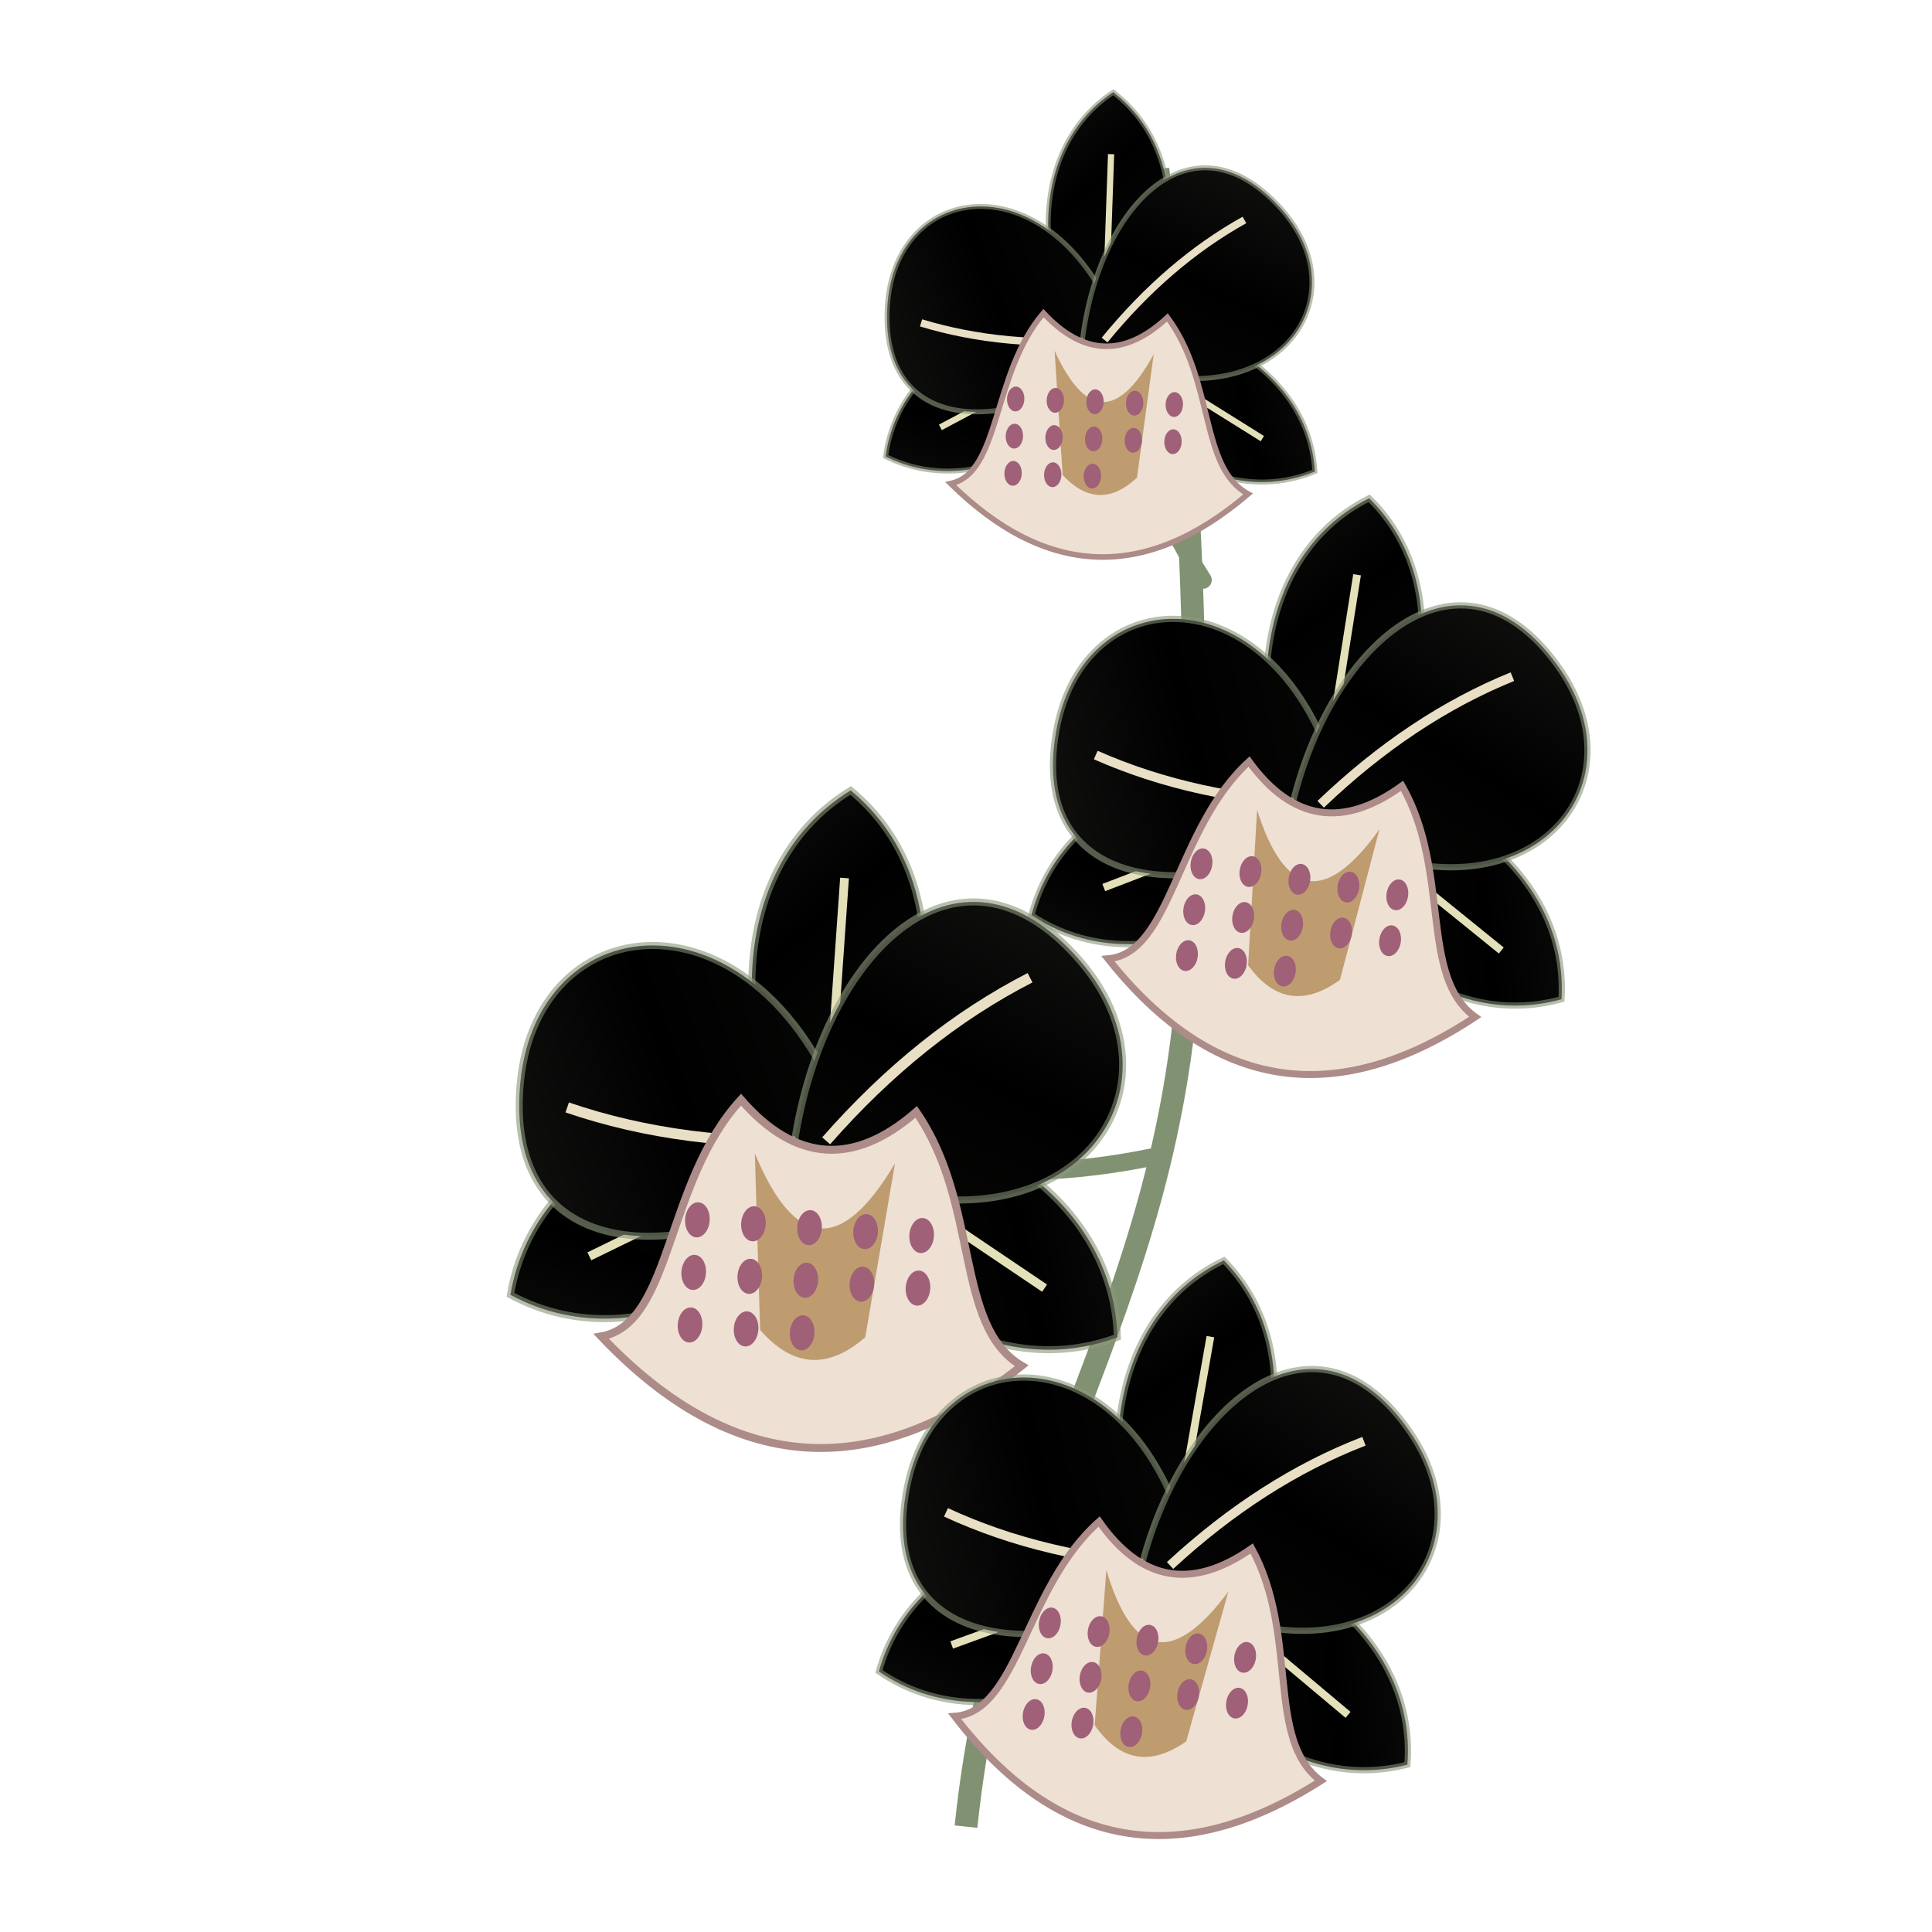
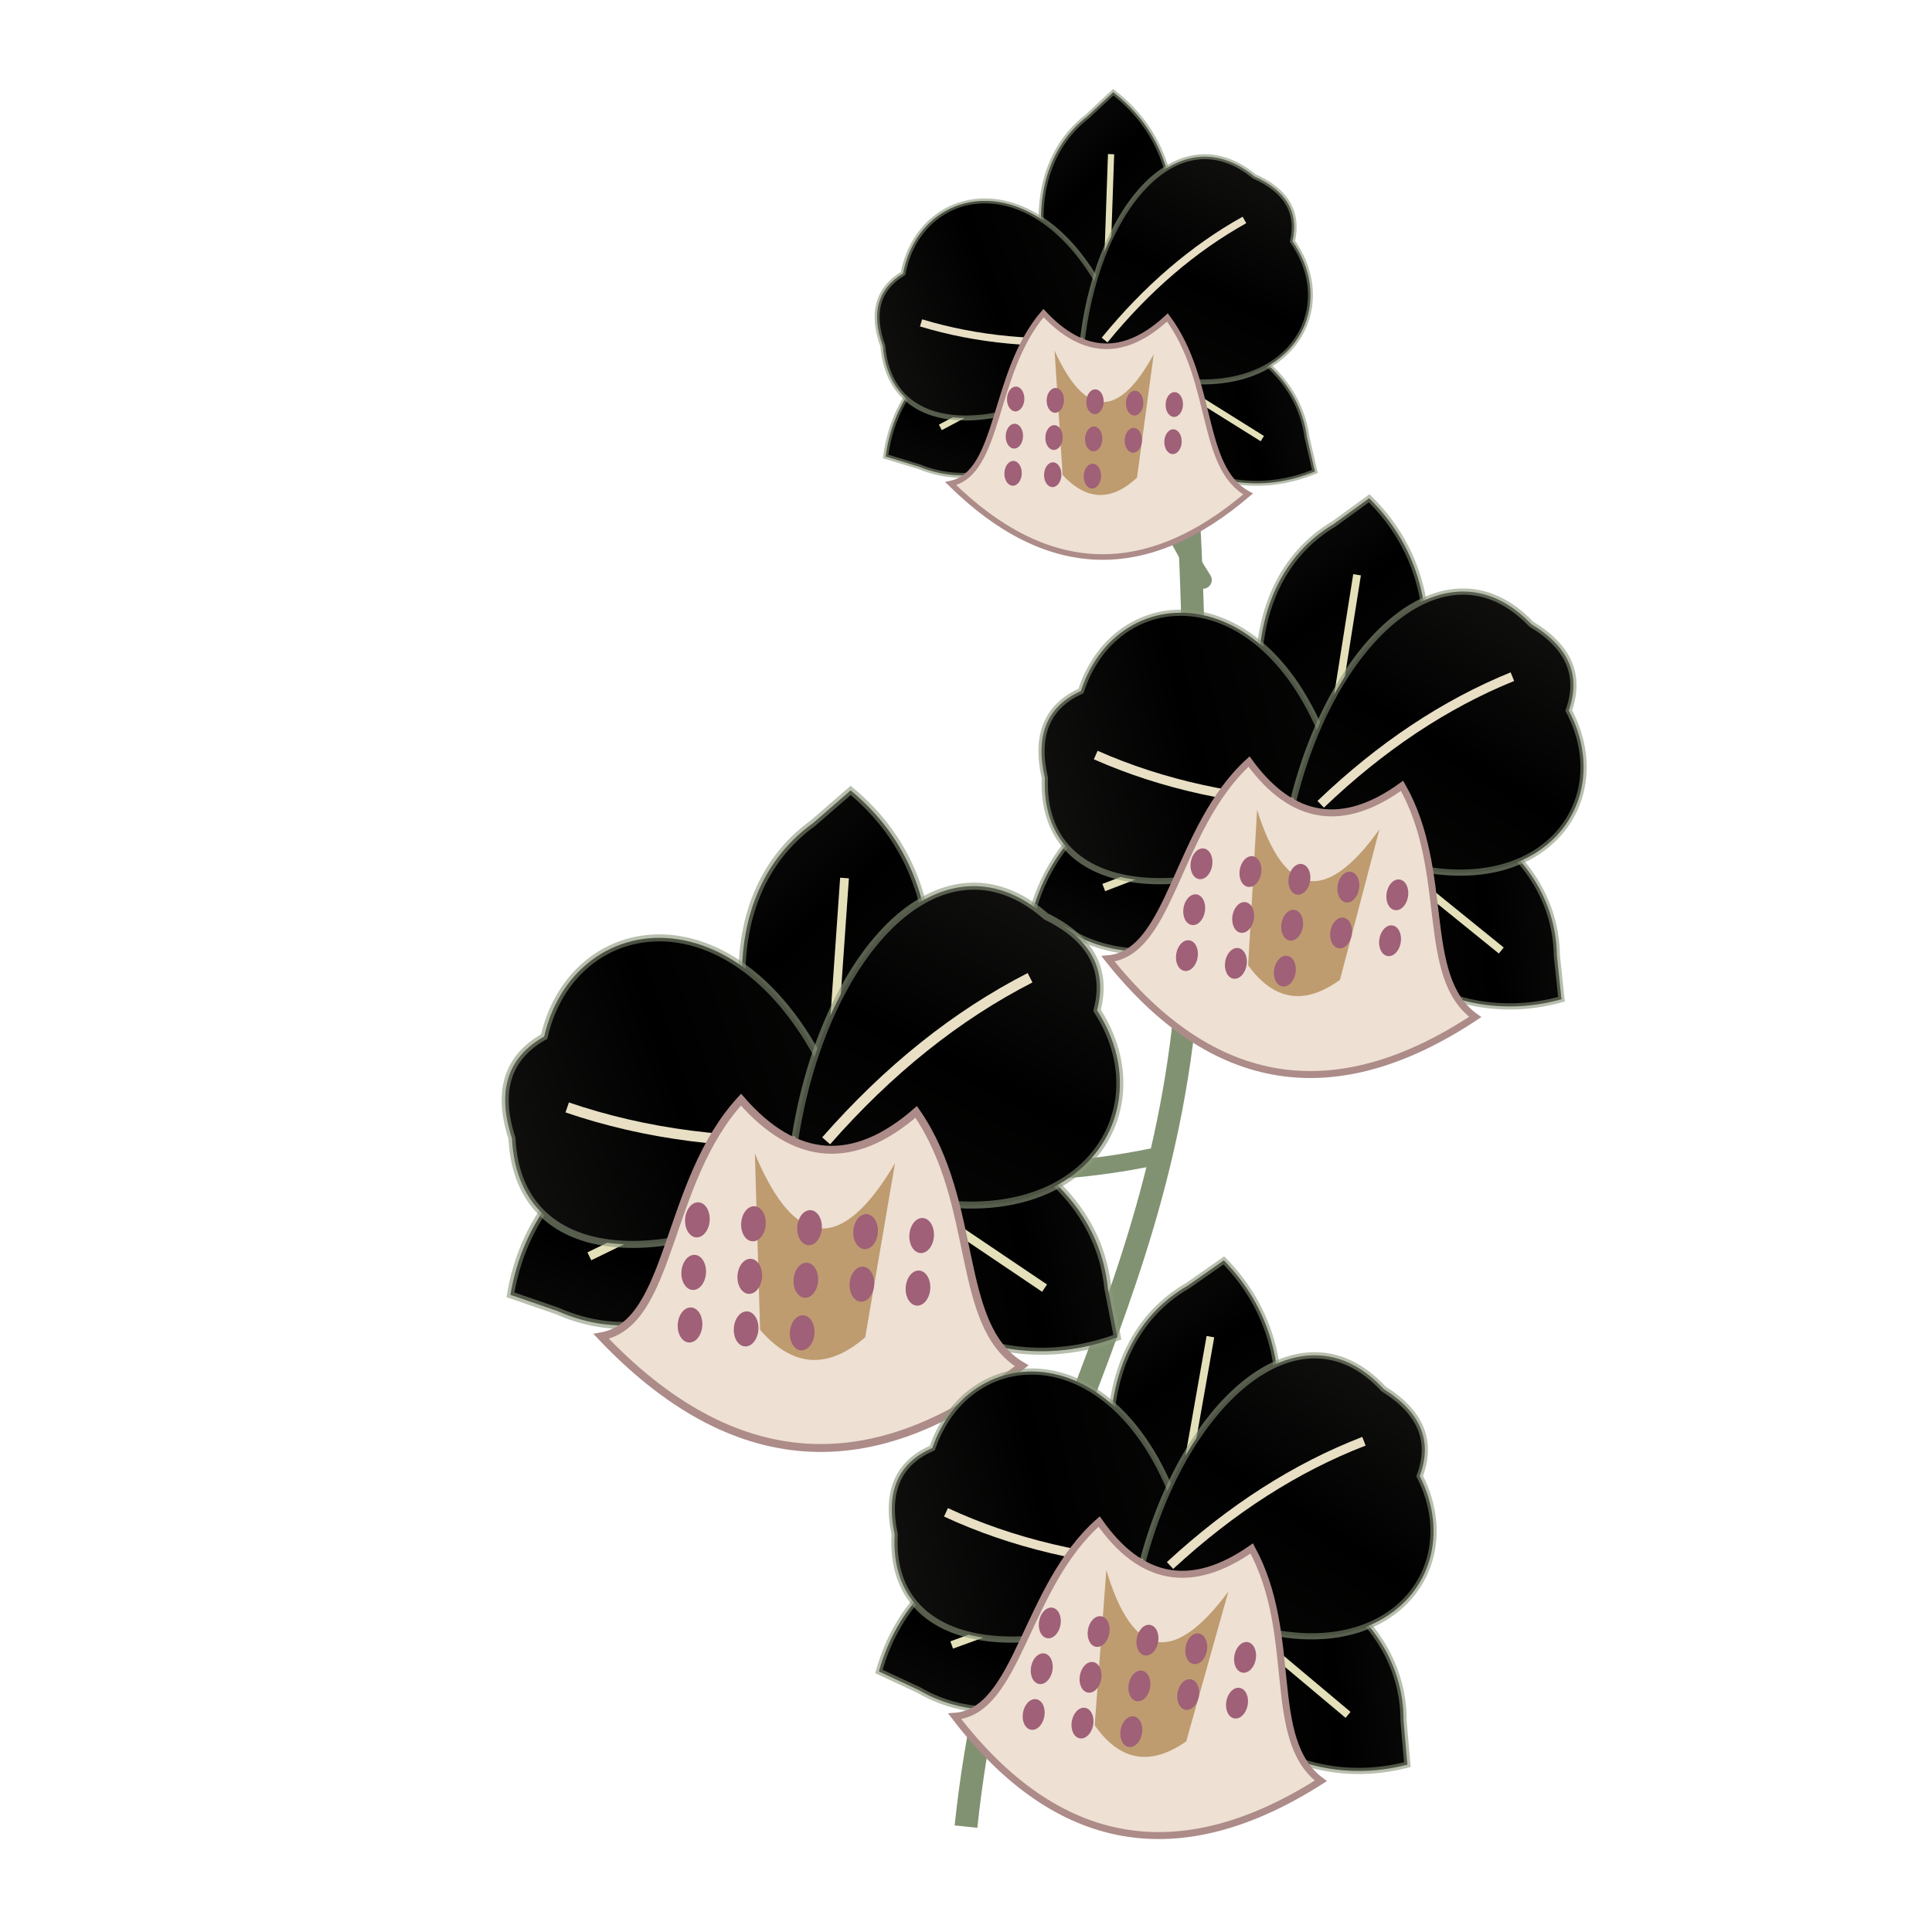
<svg xmlns="http://www.w3.org/2000/svg" width="110" height="110" viewBox="0 0 110 110">
  <defs>
    <linearGradient id="cymbidium-petal-0" gradientUnits="userSpaceOnUse" x1="-20" y1="-20" x2="7" y2="7">
      <stop offset="0" stop-color="#fff8e7" />
      <stop offset=".48" stop-color="__COLOR__" />
      <stop offset="1" stop-color="#68765b" />
    </linearGradient>
    <linearGradient id="cymbidium-petal-1" gradientUnits="userSpaceOnUse" x1="-21" y1="-21" x2="12" y2="12">
      <stop offset="0" stop-color="#fff8e7" />
      <stop offset=".48" stop-color="__COLOR__" />
      <stop offset="1" stop-color="#68765b" />
    </linearGradient>
    <g id="sepal">
-       <path d="M0 3C-6 -4 -7 -15 0 -20C7 -15 6 -4 0 3Z" fill="__COLOR__" stroke-opacity=".62" stroke="#8c987d" stroke-width=".4" />
-       <path d="M0 3C-6 -4 -7 -15 0 -20C7 -15 6 -4 0 3Z" fill="url(#cymbidium-petal-0)" opacity=".14" />
+       <path d="M0 3C-5.5 -3 -8 -13 -2 -18Q-1 -19 0 -20C7 -15 6.8 -5 0 3Z" fill="__COLOR__" stroke-opacity=".62" stroke="#8c987d" stroke-width=".4" />
+       <path d="M0 3C-5.5 -3 -8 -13 -2 -18Q-1 -19 0 -20C7 -15 6.8 -5 0 3Z" fill="url(#cymbidium-petal-0)" opacity=".14" />
      <path d="M0 0V-15" fill="none" stroke="#e4e1ba" stroke-width=".5" />
    </g>
    <g id="inner-petal">
-       <path d="M0 2C-10 -3 -15 -13 -5 -17C5 -21 12 -9 0 2Z" fill="__COLOR__" stroke-opacity=".62" stroke="#8c987d" stroke-width=".4" />
-       <path d="M0 2C-10 -3 -15 -13 -5 -17C5 -21 12 -9 0 2Z" fill="url(#cymbidium-petal-1)" opacity=".14" />
+       <path d="M0 2C-10 -3 -15 -12 -8 -16Q-5 -19 -2 -17C6 -19 12 -9 0 2Z" fill="__COLOR__" stroke-opacity=".62" stroke="#8c987d" stroke-width=".4" />
+       <path d="M0 2C-10 -3 -15 -12 -8 -16Q-5 -19 -2 -17C6 -19 12 -9 0 2Z" fill="url(#cymbidium-petal-1)" opacity=".14" />
      <path d="M0 0Q-4 -7 -5 -14" fill="none" stroke="#e8dfc5" stroke-width=".6" />
    </g>
    <g id="flower">
      <use href="#sepal" />
      <use href="#sepal" transform="rotate(120)" />
      <use href="#sepal" transform="rotate(240)" />
      <use href="#inner-petal" transform="rotate(-67)" />
      <use href="#inner-petal" transform="rotate(67)" />
      <path d="M-5 -2C-9 3 -8 11 -12 12Q0 23 12 12C8 10 9 3 5 -2Q0 3 -5 -2Z" fill="#eee0d3" stroke="#ac8b88" stroke-width=".45" />
      <path d="M-4 1Q0 9 4 1L3 11Q0 14 -3 11Z" fill="#be9c70" />
      <g fill="#9f6078">
        <ellipse cx="-7.0" cy="5" rx=".7" ry="1" />
        <ellipse cx="-3.8" cy="5" rx=".7" ry="1" />
        <ellipse cx="-0.6" cy="5" rx=".7" ry="1" />
        <ellipse cx="2.6" cy="5" rx=".7" ry="1" />
        <ellipse cx="5.8" cy="5" rx=".7" ry="1" />
        <ellipse cx="-7.0" cy="8" rx=".7" ry="1" />
        <ellipse cx="-3.8" cy="8" rx=".7" ry="1" />
        <ellipse cx="-0.6" cy="8" rx=".7" ry="1" />
        <ellipse cx="2.6" cy="8" rx=".7" ry="1" />
        <ellipse cx="5.8" cy="8" rx=".7" ry="1" />
        <ellipse cx="-7.0" cy="11" rx=".7" ry="1" />
        <ellipse cx="-3.8" cy="11" rx=".7" ry="1" />
        <ellipse cx="-0.6" cy="11" rx=".7" ry="1" />
      </g>
    </g>
  </defs>
  <g transform="rotate(6 55 104)">
    <path d="M55 104C55 82 65 72 62 48C61 32 58 18 56 9" fill="none" stroke="#819272" stroke-width="1.3" />
    <path d="M61 32Q57 27 54 19 M62 48Q65 46 69 44 M61.5 65Q52 68 43 66 M57 87Q61 89 65 88" fill="none" stroke="#819272" stroke-width="1" stroke-linecap="round" />
    <use href="#flower" transform="translate(54 19) rotate(-4) scale(0.706)" />
    <use href="#flower" transform="translate(69 44) rotate(3) scale(0.882)" />
    <use href="#flower" transform="translate(43 66) rotate(-2) scale(1)" />
    <use href="#flower" transform="translate(65 88) rotate(4) scale(0.882)" />
  </g>
</svg>
